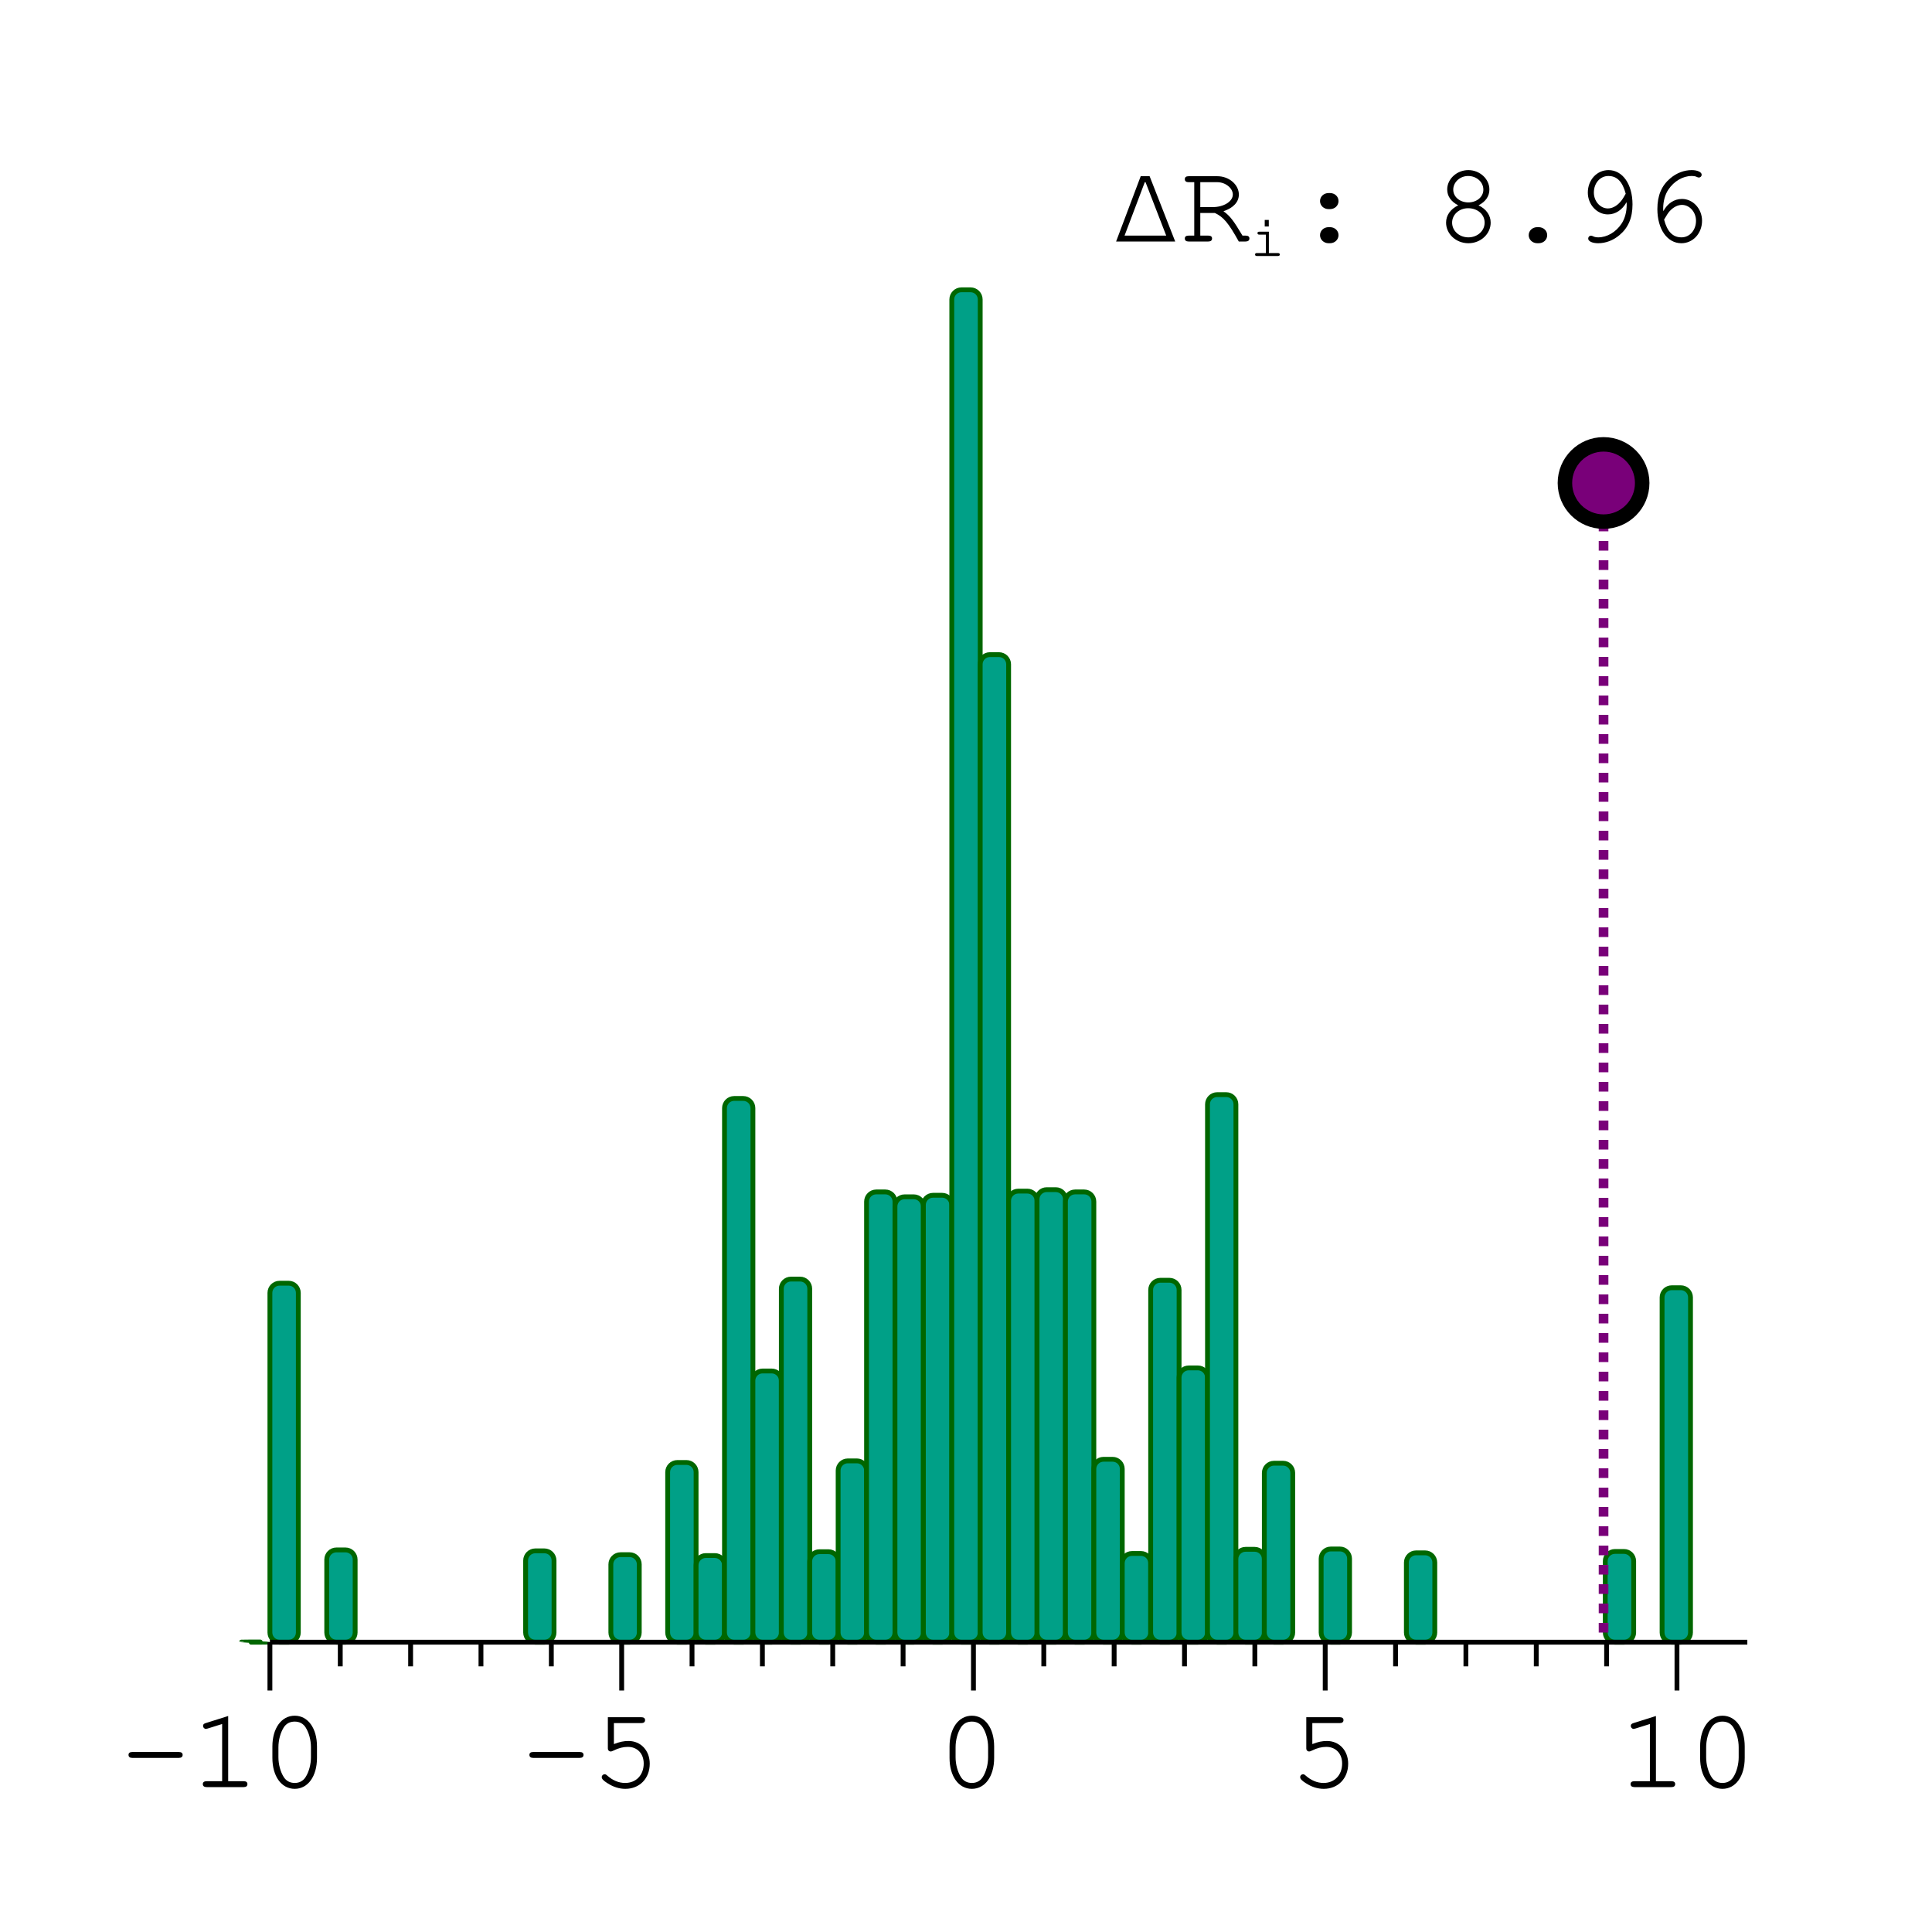
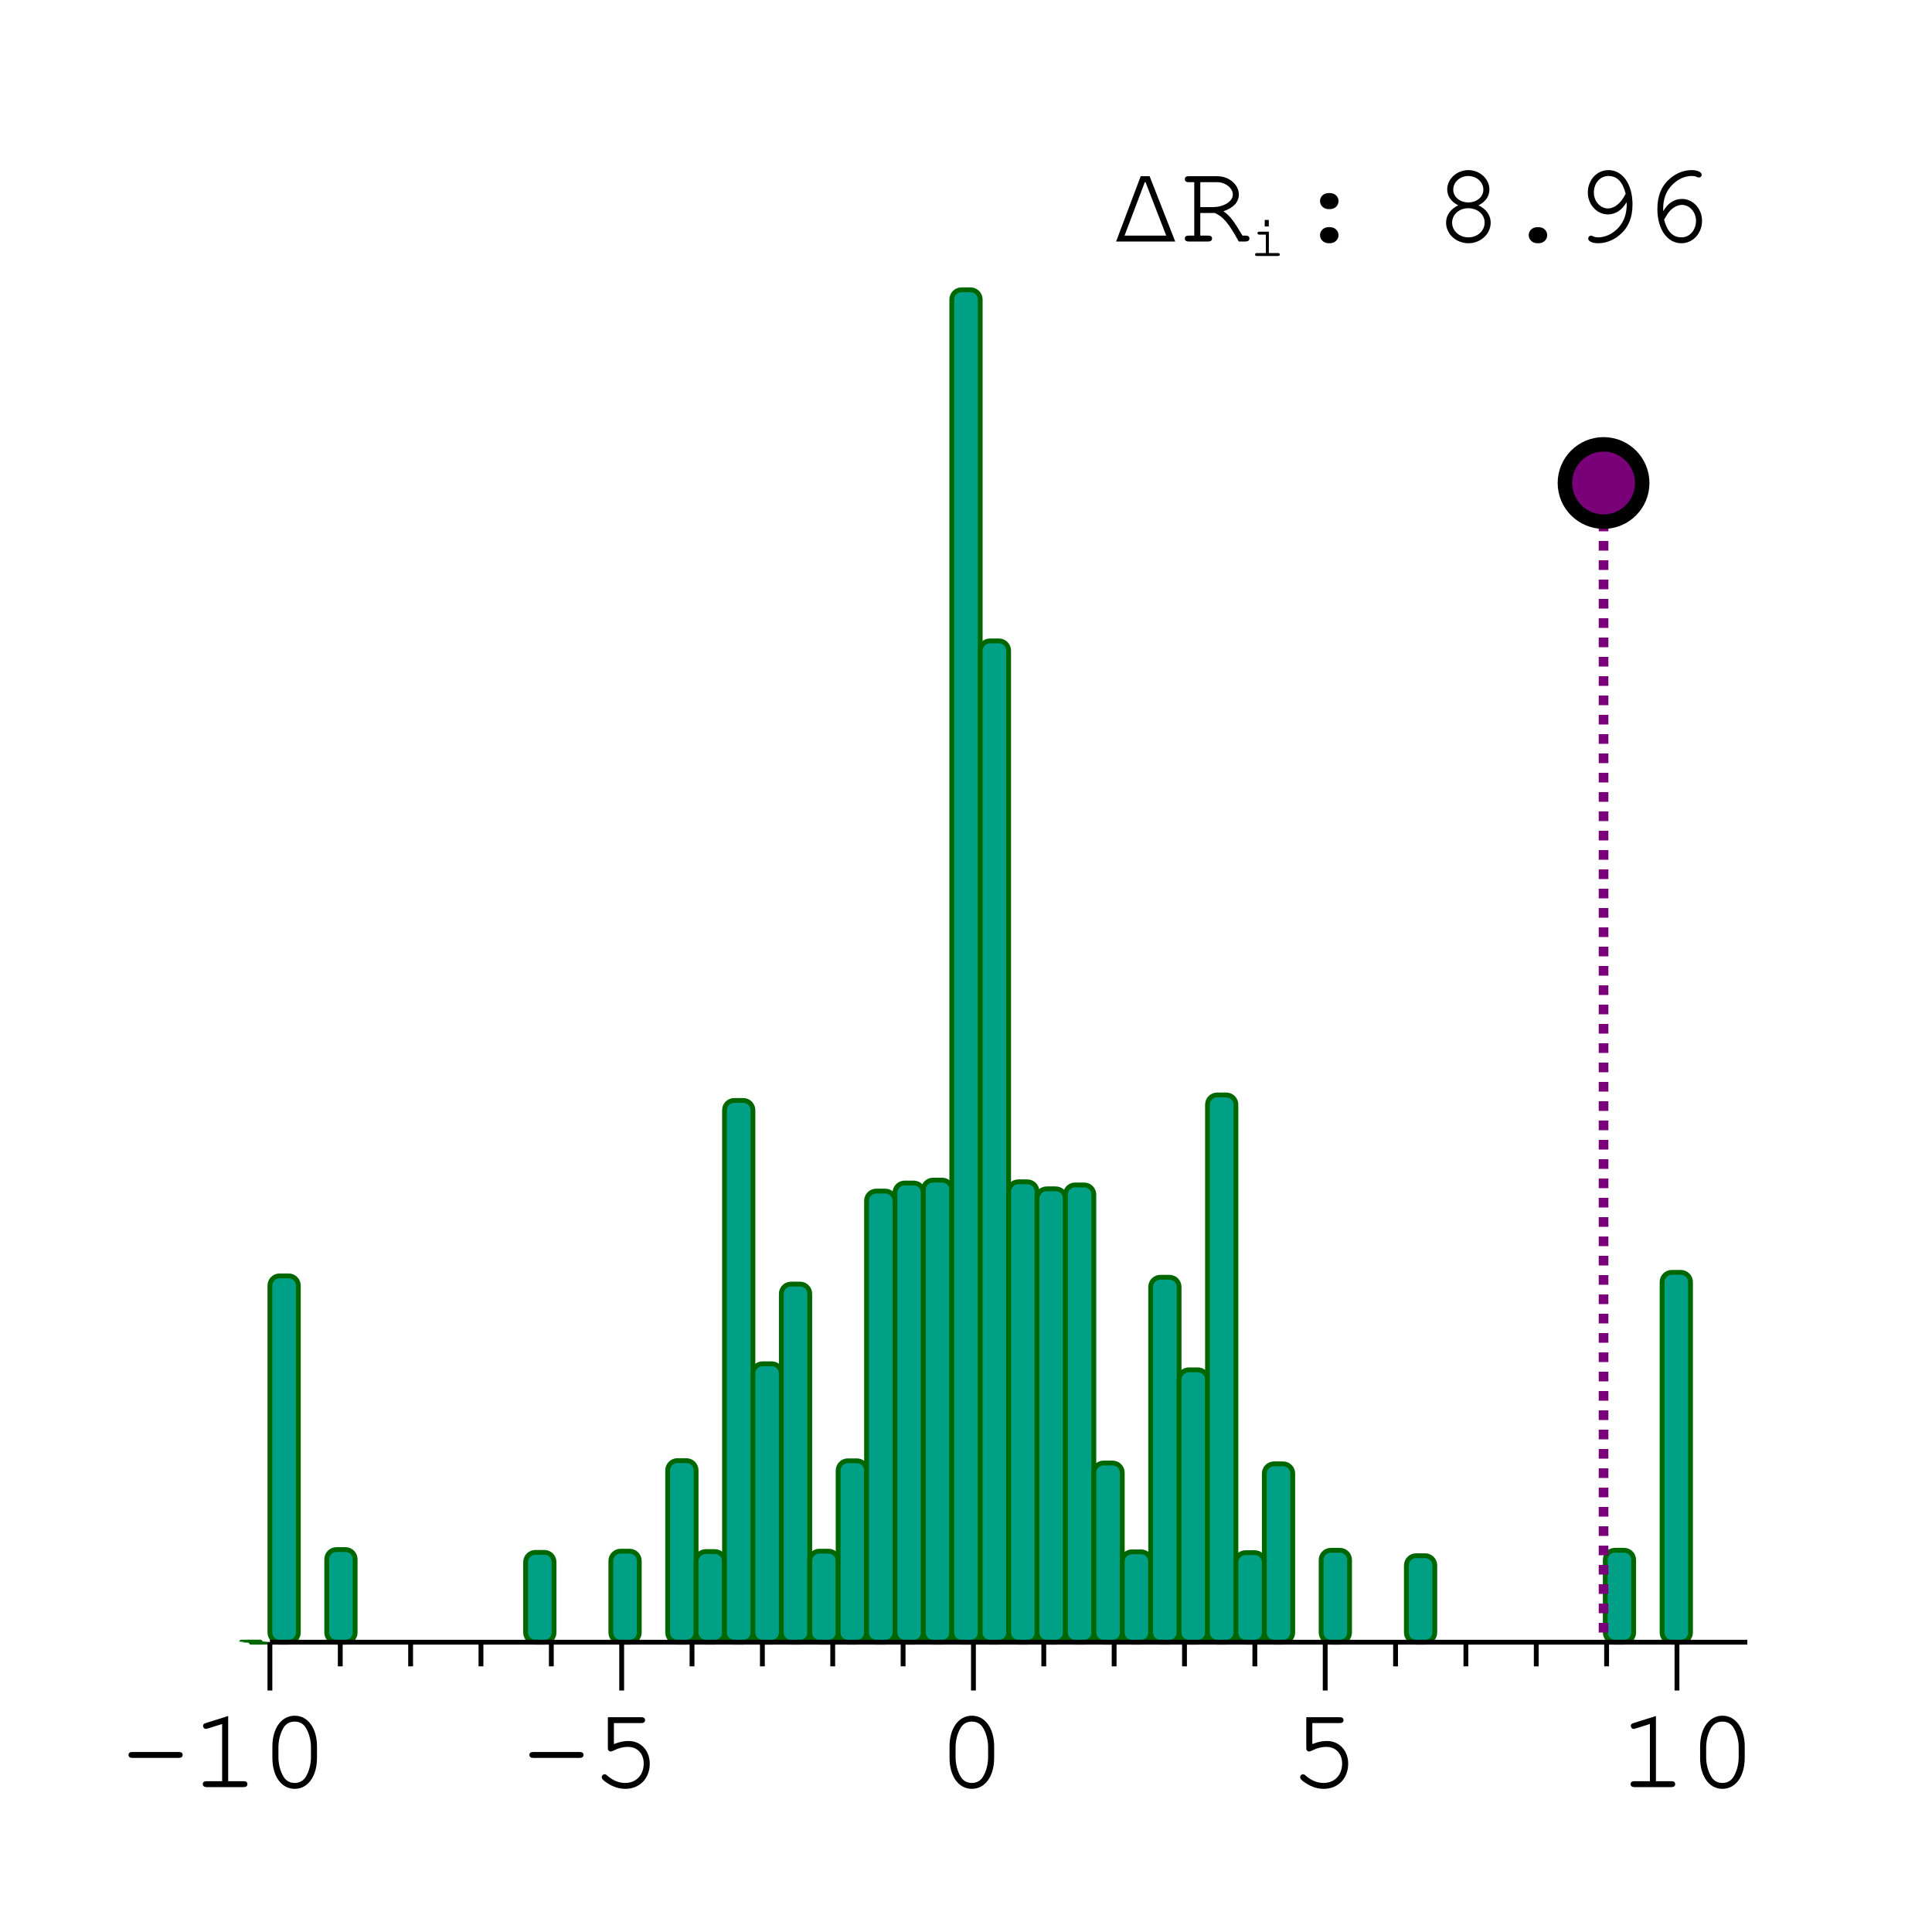
<svg xmlns="http://www.w3.org/2000/svg" width="400" height="400">
  <style>
  text { font: 24px courier, monospace; }
  text.t20 { font: 20px courier, monospace; }
  text.t14 { font: 14px courier, monospace; }
  </style>
  <g>
-     <rect x="50" y="339.954" width="5.882" height="0.046" rx="2" style="stroke:#006600; fill:#00A087" />
-     <rect x="55.882" y="265.674" width="5.882" height="74.326" rx="2" style="stroke:#006600; fill:#00A087" />
+     <rect x="50" y="339.977" width="5.882" height="0.023" rx="2" style="stroke:#006600; fill:#00A087" />
+     <rect x="55.882" y="264.157" width="5.882" height="75.843" rx="2" style="stroke:#006600; fill:#00A087" />
    <rect x="61.765" y="340" width="5.882" height="0" rx="2" style="stroke:#006600; fill:#00A087" />
-     <rect x="67.647" y="320.895" width="5.882" height="19.105" rx="2" style="stroke:#006600; fill:#00A087" />
+     <rect x="67.647" y="320.824" width="5.882" height="19.176" rx="2" style="stroke:#006600; fill:#00A087" />
    <rect x="73.529" y="340" width="5.882" height="0" rx="2" style="stroke:#006600; fill:#00A087" />
    <rect x="79.412" y="340" width="5.882" height="0" rx="2" style="stroke:#006600; fill:#00A087" />
    <rect x="85.294" y="340" width="5.882" height="0" rx="2" style="stroke:#006600; fill:#00A087" />
    <rect x="91.176" y="340" width="5.882" height="0" rx="2" style="stroke:#006600; fill:#00A087" />
    <rect x="97.059" y="340" width="5.882" height="0" rx="2" style="stroke:#006600; fill:#00A087" />
    <rect x="102.941" y="340" width="5.882" height="0" rx="2" style="stroke:#006600; fill:#00A087" />
-     <rect x="108.824" y="321.088" width="5.882" height="18.912" rx="2" style="stroke:#006600; fill:#00A087" />
+     <rect x="108.824" y="321.406" width="5.882" height="18.594" rx="2" style="stroke:#006600; fill:#00A087" />
    <rect x="114.706" y="340" width="5.882" height="0" rx="2" style="stroke:#006600; fill:#00A087" />
    <rect x="120.588" y="340" width="5.882" height="0" rx="2" style="stroke:#006600; fill:#00A087" />
-     <rect x="126.471" y="321.88" width="5.882" height="18.12" rx="2" style="stroke:#006600; fill:#00A087" />
+     <rect x="126.471" y="321.158" width="5.882" height="18.842" rx="2" style="stroke:#006600; fill:#00A087" />
    <rect x="132.353" y="340" width="5.882" height="0" rx="2" style="stroke:#006600; fill:#00A087" />
-     <rect x="138.235" y="302.791" width="5.882" height="37.209" rx="2" style="stroke:#006600; fill:#00A087" />
-     <rect x="144.118" y="322.064" width="5.882" height="17.936" rx="2" style="stroke:#006600; fill:#00A087" />
-     <rect x="150" y="227.426" width="5.882" height="112.574" rx="2" style="stroke:#006600; fill:#00A087" />
-     <rect x="155.882" y="283.848" width="5.882" height="56.152" rx="2" style="stroke:#006600; fill:#00A087" />
-     <rect x="161.765" y="264.82" width="5.882" height="75.18" rx="2" style="stroke:#006600; fill:#00A087" />
-     <rect x="167.647" y="321.265" width="5.882" height="18.735" rx="2" style="stroke:#006600; fill:#00A087" />
-     <rect x="173.529" y="302.46" width="5.882" height="37.54" rx="2" style="stroke:#006600; fill:#00A087" />
-     <rect x="179.412" y="246.777" width="5.882" height="93.223" rx="2" style="stroke:#006600; fill:#00A087" />
-     <rect x="185.294" y="247.784" width="5.882" height="92.216" rx="2" style="stroke:#006600; fill:#00A087" />
-     <rect x="191.176" y="247.469" width="5.882" height="92.531" rx="2" style="stroke:#006600; fill:#00A087" />
+     <rect x="138.235" y="302.408" width="5.882" height="37.592" rx="2" style="stroke:#006600; fill:#00A087" />
+     <rect x="144.118" y="321.235" width="5.882" height="18.765" rx="2" style="stroke:#006600; fill:#00A087" />
+     <rect x="150" y="227.837" width="5.882" height="112.163" rx="2" style="stroke:#006600; fill:#00A087" />
+     <rect x="155.882" y="282.355" width="5.882" height="57.645" rx="2" style="stroke:#006600; fill:#00A087" />
+     <rect x="161.765" y="265.856" width="5.882" height="74.144" rx="2" style="stroke:#006600; fill:#00A087" />
+     <rect x="167.647" y="321.158" width="5.882" height="18.842" rx="2" style="stroke:#006600; fill:#00A087" />
+     <rect x="173.529" y="302.447" width="5.882" height="37.553" rx="2" style="stroke:#006600; fill:#00A087" />
+     <rect x="179.412" y="246.602" width="5.882" height="93.398" rx="2" style="stroke:#006600; fill:#00A087" />
+     <rect x="185.294" y="244.934" width="5.882" height="95.066" rx="2" style="stroke:#006600; fill:#00A087" />
+     <rect x="191.176" y="244.329" width="5.882" height="95.671" rx="2" style="stroke:#006600; fill:#00A087" />
    <rect x="197.059" y="60" width="5.882" height="280" rx="2" style="stroke:#006600; fill:#00A087" />
-     <rect x="202.941" y="135.534" width="5.882" height="204.466" rx="2" style="stroke:#006600; fill:#00A087" />
-     <rect x="208.824" y="246.608" width="5.882" height="93.392" rx="2" style="stroke:#006600; fill:#00A087" />
-     <rect x="214.706" y="246.308" width="5.882" height="93.692" rx="2" style="stroke:#006600; fill:#00A087" />
-     <rect x="220.588" y="246.777" width="5.882" height="93.223" rx="2" style="stroke:#006600; fill:#00A087" />
-     <rect x="226.471" y="302.129" width="5.882" height="37.871" rx="2" style="stroke:#006600; fill:#00A087" />
-     <rect x="232.353" y="321.634" width="5.882" height="18.366" rx="2" style="stroke:#006600; fill:#00A087" />
-     <rect x="238.235" y="265.066" width="5.882" height="74.934" rx="2" style="stroke:#006600; fill:#00A087" />
-     <rect x="244.118" y="283.209" width="5.882" height="56.791" rx="2" style="stroke:#006600; fill:#00A087" />
-     <rect x="250" y="226.634" width="5.882" height="113.366" rx="2" style="stroke:#006600; fill:#00A087" />
-     <rect x="255.882" y="320.772" width="5.882" height="19.228" rx="2" style="stroke:#006600; fill:#00A087" />
-     <rect x="261.765" y="302.945" width="5.882" height="37.055" rx="2" style="stroke:#006600; fill:#00A087" />
+     <rect x="202.941" y="132.694" width="5.882" height="207.306" rx="2" style="stroke:#006600; fill:#00A087" />
+     <rect x="208.824" y="244.686" width="5.882" height="95.314" rx="2" style="stroke:#006600; fill:#00A087" />
+     <rect x="214.706" y="246.137" width="5.882" height="93.863" rx="2" style="stroke:#006600; fill:#00A087" />
+     <rect x="220.588" y="245.33" width="5.882" height="94.67" rx="2" style="stroke:#006600; fill:#00A087" />
+     <rect x="226.471" y="302.905" width="5.882" height="37.095" rx="2" style="stroke:#006600; fill:#00A087" />
+     <rect x="232.353" y="321.289" width="5.882" height="18.711" rx="2" style="stroke:#006600; fill:#00A087" />
+     <rect x="238.235" y="264.444" width="5.882" height="75.556" rx="2" style="stroke:#006600; fill:#00A087" />
+     <rect x="244.118" y="283.612" width="5.882" height="56.388" rx="2" style="stroke:#006600; fill:#00A087" />
+     <rect x="250" y="226.697" width="5.882" height="113.303" rx="2" style="stroke:#006600; fill:#00A087" />
+     <rect x="255.882" y="321.46" width="5.882" height="18.54" rx="2" style="stroke:#006600; fill:#00A087" />
+     <rect x="261.765" y="303.075" width="5.882" height="36.925" rx="2" style="stroke:#006600; fill:#00A087" />
    <rect x="267.647" y="340" width="5.882" height="0" rx="2" style="stroke:#006600; fill:#00A087" />
-     <rect x="273.529" y="320.703" width="5.882" height="19.297" rx="2" style="stroke:#006600; fill:#00A087" />
+     <rect x="273.529" y="320.971" width="5.882" height="19.029" rx="2" style="stroke:#006600; fill:#00A087" />
    <rect x="279.412" y="340" width="5.882" height="0" rx="2" style="stroke:#006600; fill:#00A087" />
    <rect x="285.294" y="340" width="5.882" height="0" rx="2" style="stroke:#006600; fill:#00A087" />
-     <rect x="291.176" y="321.503" width="5.882" height="18.497" rx="2" style="stroke:#006600; fill:#00A087" />
+     <rect x="291.176" y="322.096" width="5.882" height="17.904" rx="2" style="stroke:#006600; fill:#00A087" />
    <rect x="297.059" y="340" width="5.882" height="0" rx="2" style="stroke:#006600; fill:#00A087" />
    <rect x="302.941" y="340" width="5.882" height="0" rx="2" style="stroke:#006600; fill:#00A087" />
    <rect x="308.824" y="340" width="5.882" height="0" rx="2" style="stroke:#006600; fill:#00A087" />
    <rect x="314.706" y="340" width="5.882" height="0" rx="2" style="stroke:#006600; fill:#00A087" />
    <rect x="320.588" y="340" width="5.882" height="0" rx="2" style="stroke:#006600; fill:#00A087" />
    <rect x="326.471" y="340" width="5.882" height="0" rx="2" style="stroke:#006600; fill:#00A087" />
-     <rect x="332.353" y="321.211" width="5.882" height="18.789" rx="2" style="stroke:#006600; fill:#00A087" />
+     <rect x="332.353" y="320.964" width="5.882" height="19.036" rx="2" style="stroke:#006600; fill:#00A087" />
    <rect x="338.235" y="340" width="5.882" height="0" rx="2" style="stroke:#006600; fill:#00A087" />
-     <rect x="344.118" y="266.612" width="5.882" height="73.388" rx="2" style="stroke:#006600; fill:#00A087" />
+     <rect x="344.118" y="263.428" width="5.882" height="76.572" rx="2" style="stroke:#006600; fill:#00A087" />
    <line x1="55.882" y1="340" x2="361.765" y2="340" stroke="#000000" />
    <line x1="55.882" y1="340" x2="55.882" y2="350" stroke="#000000" />
    <g transform="translate(25,370)">
      <text>-10</text>
    </g>
    <line x1="70.448" y1="340" x2="70.448" y2="345" stroke="#000000" />
    <line x1="85.014" y1="340" x2="85.014" y2="345" stroke="#000000" />
    <line x1="99.58" y1="340" x2="99.58" y2="345" stroke="#000000" />
    <line x1="114.146" y1="340" x2="114.146" y2="345" stroke="#000000" />
    <line x1="128.711" y1="340" x2="128.711" y2="350" stroke="#000000" />
    <g transform="translate(108,370)">
      <text>-5</text>
    </g>
    <line x1="143.277" y1="340" x2="143.277" y2="345" stroke="#000000" />
    <line x1="157.843" y1="340" x2="157.843" y2="345" stroke="#000000" />
    <line x1="172.409" y1="340" x2="172.409" y2="345" stroke="#000000" />
    <line x1="186.975" y1="340" x2="186.975" y2="345" stroke="#000000" />
    <line x1="201.541" y1="340" x2="201.541" y2="350" stroke="#000000" />
    <g transform="translate(194,370)">
      <text>0</text>
    </g>
    <line x1="216.106" y1="340" x2="216.106" y2="345" stroke="#000000" />
    <line x1="230.672" y1="340" x2="230.672" y2="345" stroke="#000000" />
    <line x1="245.238" y1="340" x2="245.238" y2="345" stroke="#000000" />
    <line x1="259.804" y1="340" x2="259.804" y2="345" stroke="#000000" />
    <line x1="274.37" y1="340" x2="274.37" y2="350" stroke="#000000" />
    <g transform="translate(267,370)">
      <text>5</text>
    </g>
    <line x1="288.936" y1="340" x2="288.936" y2="345" stroke="#000000" />
    <line x1="303.501" y1="340" x2="303.501" y2="345" stroke="#000000" />
    <line x1="318.067" y1="340" x2="318.067" y2="345" stroke="#000000" />
    <line x1="332.633" y1="340" x2="332.633" y2="345" stroke="#000000" />
    <line x1="347.199" y1="340" x2="347.199" y2="350" stroke="#000000" />
    <g transform="translate(335,370)">
      <text>10</text>
    </g>
    <text x="230" y="50" font-size="16">
ΔR<tspan dy="3" font-size="12">i</tspan>
    </text>
    <text x="268" y="50">: 8.96</text>
    <g fill="none" stroke="#790079" stroke-width="2">
      <path stroke-dasharray="2,2" d="M332 100 l0 240" />
    </g>
    <circle cx="332" cy="100" r="8" stroke="black" stroke-width="3" fill="#790079" />
  </g>
</svg>
